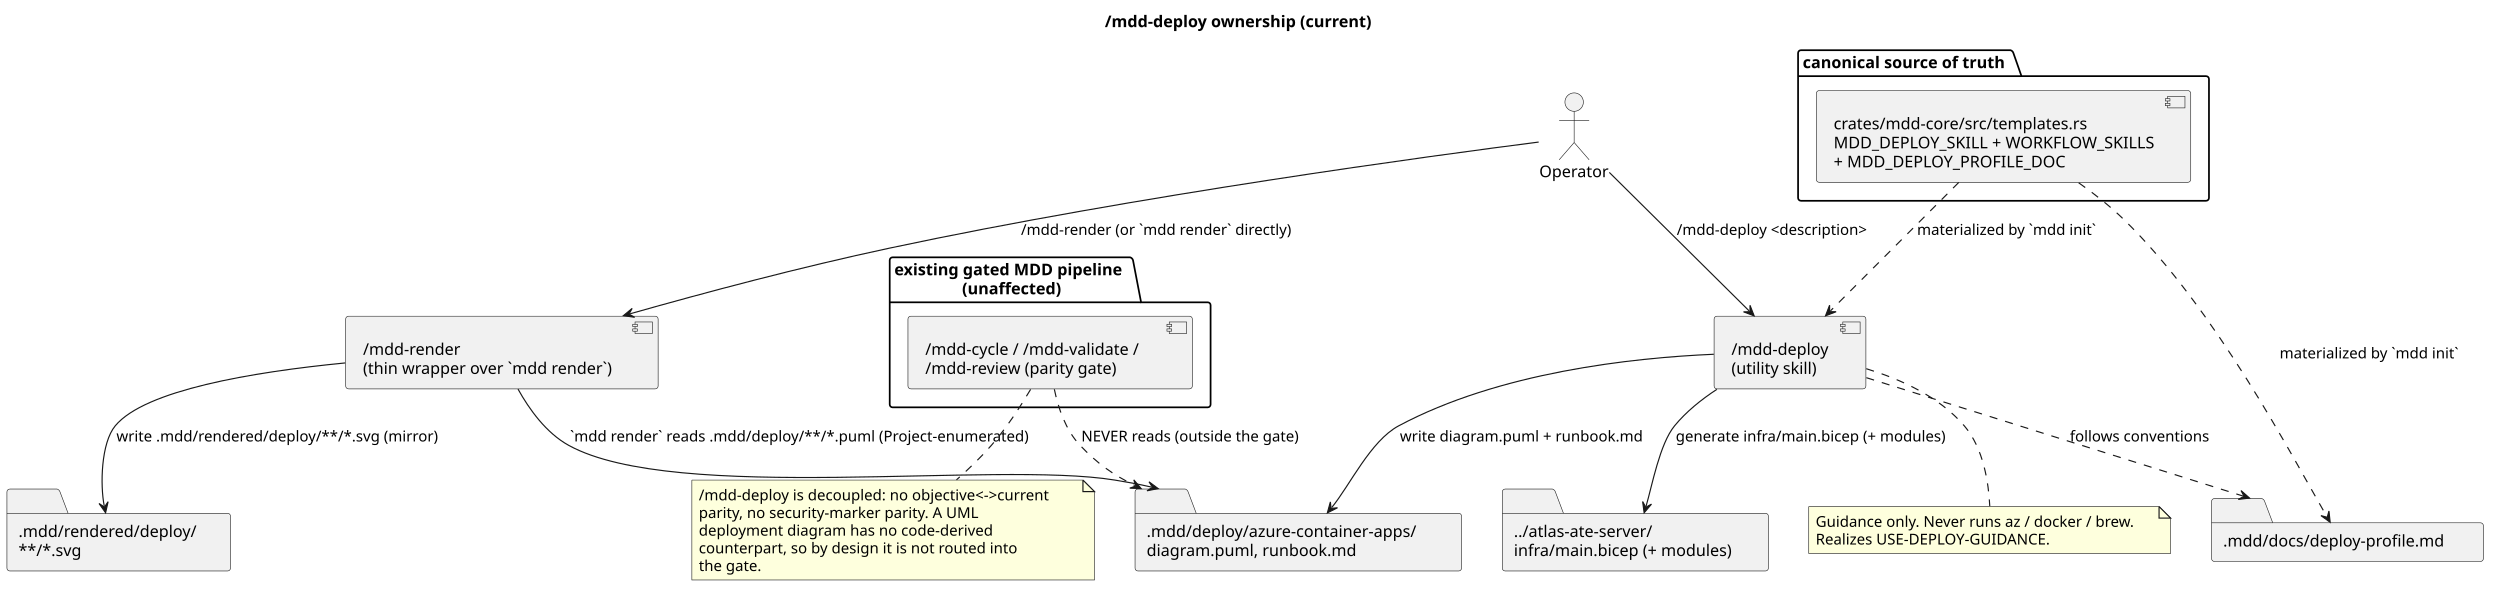
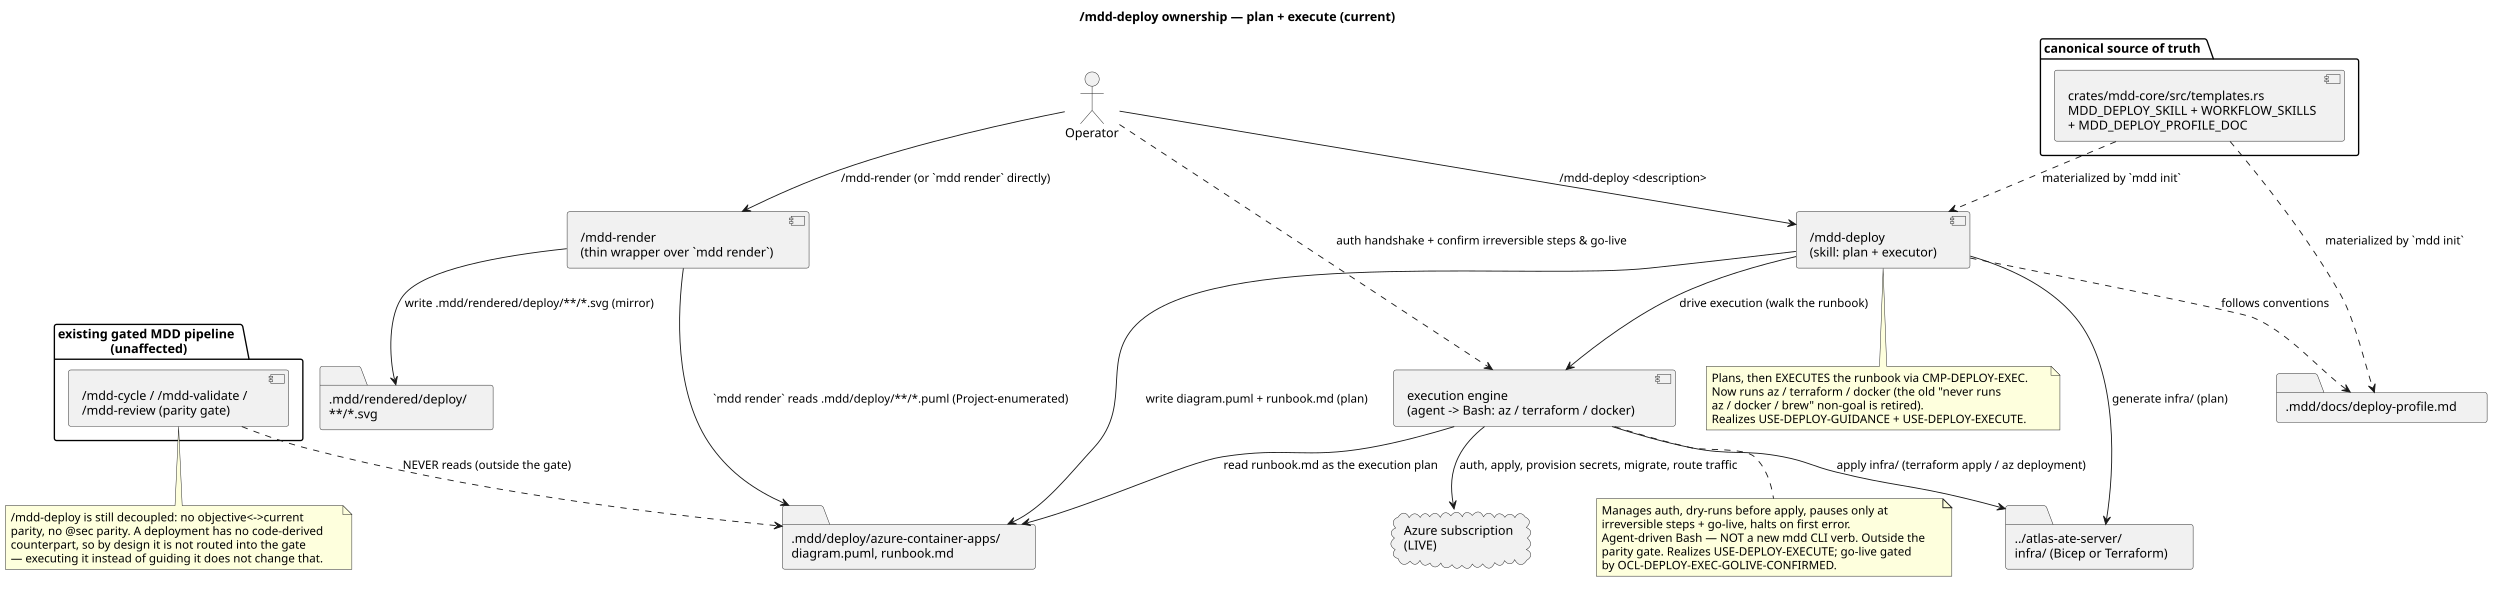
- <svg xmlns="http://www.w3.org/2000/svg" contentStyleType="text/css" data-diagram-type="DESCRIPTION" height="517px" preserveAspectRatio="none" style="width:2166px;height:517px;background:#FFFFFF;" version="1.1" viewBox="0 0 2166 517" width="2166px" zoomAndPan="magnify">
+ <svg xmlns="http://www.w3.org/2000/svg" contentStyleType="text/css" data-diagram-type="DESCRIPTION" height="659px" preserveAspectRatio="none" style="width:2797px;height:659px;background:#FFFFFF;" version="1.1" viewBox="0 0 2797 659" width="2797px" zoomAndPan="magnify">
  <defs />
  <g>
-     <g class="title" data-source-line="20">
-       <text fill="#000000" font-family="sans-serif" font-size="14" font-weight="700" lengthAdjust="spacing" textLength="245.171" x="957.216" y="23.535">/mdd-deploy ownership (current)</text>
+     <g class="title" data-source-line="28">
+       <text fill="#000000" font-family="sans-serif" font-size="14" font-weight="700" lengthAdjust="spacing" textLength="375.218" x="1207.682" y="23.535">/mdd-deploy ownership — plan + execute (current)</text>
    </g>
-     <g class="cluster" data-qualified-name="canonical source of truth" data-source-line="32" id="ent0009">
-       <path d="M1560.35,43.488 L1741.908,43.488 A3.75,3.75 0 0 1 1744.408,45.988 L1751.408,65.977 L1911.35,65.977 A2.5,2.5 0 0 1 1913.85,68.477 L1913.85,171.448 A2.5,2.5 0 0 1 1911.35,173.948 L1560.35,173.948 A2.5,2.5 0 0 1 1557.85,171.448 L1557.85,45.988 A2.5,2.5 0 0 1 1560.35,43.488" fill="none" style="stroke:#000000;stroke-width:1.5;" />
-       <line style="stroke:#000000;stroke-width:1.5;" x1="1557.85" x2="1751.408" y1="65.977" y2="65.977" />
-       <text fill="#000000" font-family="sans-serif" font-size="14" font-weight="700" lengthAdjust="spacing" textLength="180.558" x="1561.85" y="59.023">canonical source of truth</text>
+     <g class="cluster" data-qualified-name="canonical source of truth" data-source-line="42" id="ent0011">
+       <path d="M2285.33,43.488 L2466.888,43.488 A3.75,3.75 0 0 1 2469.388,45.988 L2476.388,65.977 L2636.33,65.977 A2.5,2.5 0 0 1 2638.83,68.477 L2638.83,171.448 A2.5,2.5 0 0 1 2636.33,173.948 L2285.33,173.948 A2.5,2.5 0 0 1 2282.83,171.448 L2282.83,45.988 A2.5,2.5 0 0 1 2285.33,43.488" fill="none" style="stroke:#000000;stroke-width:1.5;" />
+       <line style="stroke:#000000;stroke-width:1.5;" x1="2282.83" x2="2476.388" y1="65.977" y2="65.977" />
+       <text fill="#000000" font-family="sans-serif" font-size="14" font-weight="700" lengthAdjust="spacing" textLength="180.558" x="2286.83" y="59.023">canonical source of truth</text>
    </g>
-     <g class="cluster" data-qualified-name="existing gated MDD pipeline.n.unaffected." data-source-line="36" id="ent0011">
-       <path d="M773.35,222.948 L979.134,222.948 A3.75,3.75 0 0 1 981.634,225.448 L988.634,261.925 L1046.35,261.925 A2.5,2.5 0 0 1 1048.85,264.425 L1048.85,350.428 A2.5,2.5 0 0 1 1046.35,352.928 L773.35,352.928 A2.5,2.5 0 0 1 770.85,350.428 L770.85,225.448 A2.5,2.5 0 0 1 773.35,222.948" fill="none" style="stroke:#000000;stroke-width:1.5;" />
-       <line style="stroke:#000000;stroke-width:1.5;" x1="770.85" x2="988.634" y1="261.925" y2="261.925" />
-       <text fill="#000000" font-family="sans-serif" font-size="14" font-weight="700" lengthAdjust="spacing" textLength="204.784" x="774.85" y="238.483">existing gated MDD pipeline</text>
-       <text fill="#000000" font-family="sans-serif" font-size="14" font-weight="700" lengthAdjust="spacing" textLength="87.411" x="833.537" y="254.972">(unaffected)</text>
+     <g class="cluster" data-qualified-name="existing gated MDD pipeline.n.unaffected." data-source-line="46" id="ent0013">
+       <path d="M63.33,362.928 L269.114,362.928 A3.75,3.75 0 0 1 271.614,365.428 L278.614,401.905 L336.33,401.905 A2.5,2.5 0 0 1 338.83,404.405 L338.83,490.398 A2.5,2.5 0 0 1 336.33,492.898 L63.33,492.898 A2.5,2.5 0 0 1 60.83,490.398 L60.83,365.428 A2.5,2.5 0 0 1 63.33,362.928" fill="none" style="stroke:#000000;stroke-width:1.5;" />
+       <line style="stroke:#000000;stroke-width:1.5;" x1="60.83" x2="278.614" y1="401.905" y2="401.905" />
+       <text fill="#000000" font-family="sans-serif" font-size="14" font-weight="700" lengthAdjust="spacing" textLength="204.784" x="64.83" y="378.463">existing gated MDD pipeline</text>
+       <text fill="#000000" font-family="sans-serif" font-size="14" font-weight="700" lengthAdjust="spacing" textLength="87.411" x="123.516" y="394.952">(unaffected)</text>
    </g>
-     <g class="entity" data-qualified-name="canonical source of truth.Templates" data-source-line="33" id="ent0010">
-       <rect fill="#F1F1F1" height="79.465" rx="2.5" ry="2.5" style="stroke:#181818;stroke-width:0.5;" width="324.389" x="1573.66" y="78.488" />
-       <rect fill="#F1F1F1" height="10" style="stroke:#181818;stroke-width:0.5;" width="15" x="1878.049" y="83.488" />
-       <rect fill="#F1F1F1" height="2" style="stroke:#181818;stroke-width:0.5;" width="4" x="1876.049" y="85.488" />
-       <rect fill="#F1F1F1" height="2" style="stroke:#181818;stroke-width:0.5;" width="4" x="1876.049" y="89.488" />
-       <text fill="#000000" font-family="sans-serif" font-size="14" lengthAdjust="spacing" textLength="235.122" x="1588.66" y="112.023">crates/mdd-core/src/templates.rs</text>
-       <text fill="#000000" font-family="sans-serif" font-size="14" lengthAdjust="spacing" textLength="284.389" x="1588.66" y="128.512">MDD_DEPLOY_SKILL + WORKFLOW_SKILLS</text>
-       <text fill="#000000" font-family="sans-serif" font-size="14" lengthAdjust="spacing" textLength="207.573" x="1588.66" y="145">+ MDD_DEPLOY_PROFILE_DOC</text>
+     <g class="entity" data-qualified-name="canonical source of truth.Templates" data-source-line="43" id="ent0012">
+       <rect fill="#F1F1F1" height="79.465" rx="2.5" ry="2.5" style="stroke:#181818;stroke-width:0.5;" width="324.389" x="2298.63" y="78.488" />
+       <rect fill="#F1F1F1" height="10" style="stroke:#181818;stroke-width:0.5;" width="15" x="2603.019" y="83.488" />
+       <rect fill="#F1F1F1" height="2" style="stroke:#181818;stroke-width:0.5;" width="4" x="2601.019" y="85.488" />
+       <rect fill="#F1F1F1" height="2" style="stroke:#181818;stroke-width:0.5;" width="4" x="2601.019" y="89.488" />
+       <text fill="#000000" font-family="sans-serif" font-size="14" lengthAdjust="spacing" textLength="235.122" x="2313.63" y="112.023">crates/mdd-core/src/templates.rs</text>
+       <text fill="#000000" font-family="sans-serif" font-size="14" lengthAdjust="spacing" textLength="284.389" x="2313.63" y="128.512">MDD_DEPLOY_SKILL + WORKFLOW_SKILLS</text>
+       <text fill="#000000" font-family="sans-serif" font-size="14" lengthAdjust="spacing" textLength="207.573" x="2313.63" y="145">+ MDD_DEPLOY_PROFILE_DOC</text>
    </g>
-     <g class="entity" data-qualified-name="existing gated MDD pipeline.n.unaffected..Gate" data-source-line="37" id="ent0012">
-       <rect fill="#F1F1F1" height="62.977" rx="2.5" ry="2.5" style="stroke:#181818;stroke-width:0.5;" width="246.398" x="786.65" y="273.948" />
-       <rect fill="#F1F1F1" height="10" style="stroke:#181818;stroke-width:0.5;" width="15" x="1013.048" y="278.948" />
-       <rect fill="#F1F1F1" height="2" style="stroke:#181818;stroke-width:0.5;" width="4" x="1011.048" y="280.948" />
-       <rect fill="#F1F1F1" height="2" style="stroke:#181818;stroke-width:0.5;" width="4" x="1011.048" y="284.948" />
-       <text fill="#000000" font-family="sans-serif" font-size="14" lengthAdjust="spacing" textLength="206.398" x="801.65" y="307.483">/mdd-cycle / /mdd-validate /</text>
-       <text fill="#000000" font-family="sans-serif" font-size="14" lengthAdjust="spacing" textLength="175.875" x="801.65" y="323.972">/mdd-review (parity gate)</text>
+     <g class="entity" data-qualified-name="existing gated MDD pipeline.n.unaffected..Gate" data-source-line="47" id="ent0014">
+       <rect fill="#F1F1F1" height="62.977" rx="2.5" ry="2.5" style="stroke:#181818;stroke-width:0.5;" width="246.398" x="76.63" y="413.928" />
+       <rect fill="#F1F1F1" height="10" style="stroke:#181818;stroke-width:0.5;" width="15" x="303.027" y="418.928" />
+       <rect fill="#F1F1F1" height="2" style="stroke:#181818;stroke-width:0.5;" width="4" x="301.027" y="420.928" />
+       <rect fill="#F1F1F1" height="2" style="stroke:#181818;stroke-width:0.5;" width="4" x="301.027" y="424.928" />
+       <text fill="#000000" font-family="sans-serif" font-size="14" lengthAdjust="spacing" textLength="206.398" x="91.63" y="447.463">/mdd-cycle / /mdd-validate /</text>
+       <text fill="#000000" font-family="sans-serif" font-size="14" lengthAdjust="spacing" textLength="175.875" x="91.63" y="463.952">/mdd-review (parity gate)</text>
    </g>
-     <g class="entity" data-qualified-name="Op" data-source-line="22" id="ent0002">
-       <ellipse cx="1363.846" cy="88.468" fill="#F1F1F1" rx="8" ry="8" style="stroke:#181818;stroke-width:0.5;" />
-       <path d="M1363.846,96.468 L1363.846,123.468 M1350.846,104.468 L1376.846,104.468 M1363.846,123.468 L1350.846,138.468 M1363.846,123.468 L1376.846,138.468" fill="none" style="stroke:#181818;stroke-width:0.5;" />
-       <text fill="#000000" font-family="sans-serif" font-size="14" lengthAdjust="spacing" textLength="60.512" x="1333.59" y="153.503">Operator</text>
+     <g class="entity" data-qualified-name="Op" data-source-line="30" id="ent0002">
+       <ellipse cx="1221.826" cy="88.468" fill="#F1F1F1" rx="8" ry="8" style="stroke:#181818;stroke-width:0.5;" />
+       <path d="M1221.826,96.468 L1221.826,123.468 M1208.826,104.468 L1234.826,104.468 M1221.826,123.468 L1208.826,138.468 M1221.826,123.468 L1234.826,138.468" fill="none" style="stroke:#181818;stroke-width:0.5;" />
+       <text fill="#000000" font-family="sans-serif" font-size="14" lengthAdjust="spacing" textLength="60.512" x="1191.57" y="153.503">Operator</text>
    </g>
-     <g class="entity" data-qualified-name="Skill" data-source-line="24" id="ent0003">
-       <rect fill="#F1F1F1" height="62.977" rx="2.5" ry="2.5" style="stroke:#181818;stroke-width:0.5;" width="131.519" x="1485.09" y="273.948" />
-       <rect fill="#F1F1F1" height="10" style="stroke:#181818;stroke-width:0.5;" width="15" x="1596.61" y="278.948" />
-       <rect fill="#F1F1F1" height="2" style="stroke:#181818;stroke-width:0.5;" width="4" x="1594.61" y="280.948" />
-       <rect fill="#F1F1F1" height="2" style="stroke:#181818;stroke-width:0.5;" width="4" x="1594.61" y="284.948" />
-       <text fill="#000000" font-family="sans-serif" font-size="14" lengthAdjust="spacing" textLength="91.519" x="1500.09" y="307.483">/mdd-deploy</text>
-       <text fill="#000000" font-family="sans-serif" font-size="14" lengthAdjust="spacing" textLength="79.611" x="1500.09" y="323.972">(utility skill)</text>
+     <g class="entity" data-qualified-name="Skill" data-source-line="32" id="ent0003">
+       <rect fill="#F1F1F1" height="62.977" rx="2.5" ry="2.5" style="stroke:#181818;stroke-width:0.5;" width="194.301" x="2009.68" y="236.948" />
+       <rect fill="#F1F1F1" height="10" style="stroke:#181818;stroke-width:0.5;" width="15" x="2183.981" y="241.948" />
+       <rect fill="#F1F1F1" height="2" style="stroke:#181818;stroke-width:0.5;" width="4" x="2181.981" y="243.948" />
+       <rect fill="#F1F1F1" height="2" style="stroke:#181818;stroke-width:0.5;" width="4" x="2181.981" y="247.948" />
+       <text fill="#000000" font-family="sans-serif" font-size="14" lengthAdjust="spacing" textLength="91.519" x="2024.68" y="270.483">/mdd-deploy</text>
+       <text fill="#000000" font-family="sans-serif" font-size="14" lengthAdjust="spacing" textLength="154.301" x="2024.68" y="286.972">(skill: plan + executor)</text>
    </g>
-     <g class="entity" data-qualified-name="Render" data-source-line="25" id="ent0004">
-       <rect fill="#F1F1F1" height="62.977" rx="2.5" ry="2.5" style="stroke:#181818;stroke-width:0.5;" width="270.706" x="299.5" y="273.948" />
-       <rect fill="#F1F1F1" height="10" style="stroke:#181818;stroke-width:0.5;" width="15" x="550.206" y="278.948" />
-       <rect fill="#F1F1F1" height="2" style="stroke:#181818;stroke-width:0.5;" width="4" x="548.206" y="280.948" />
-       <rect fill="#F1F1F1" height="2" style="stroke:#181818;stroke-width:0.5;" width="4" x="548.206" y="284.948" />
-       <text fill="#000000" font-family="sans-serif" font-size="14" lengthAdjust="spacing" textLength="90.692" x="314.5" y="307.483">/mdd-render</text>
-       <text fill="#000000" font-family="sans-serif" font-size="14" lengthAdjust="spacing" textLength="230.706" x="314.5" y="323.972">(thin wrapper over `mdd render`)</text>
+     <g class="entity" data-qualified-name="Render" data-source-line="33" id="ent0004">
+       <rect fill="#F1F1F1" height="62.977" rx="2.5" ry="2.5" style="stroke:#181818;stroke-width:0.5;" width="270.706" x="634.47" y="236.948" />
+       <rect fill="#F1F1F1" height="10" style="stroke:#181818;stroke-width:0.5;" width="15" x="885.176" y="241.948" />
+       <rect fill="#F1F1F1" height="2" style="stroke:#181818;stroke-width:0.5;" width="4" x="883.176" y="243.948" />
+       <rect fill="#F1F1F1" height="2" style="stroke:#181818;stroke-width:0.5;" width="4" x="883.176" y="247.948" />
+       <text fill="#000000" font-family="sans-serif" font-size="14" lengthAdjust="spacing" textLength="90.692" x="649.47" y="270.483">/mdd-render</text>
+       <text fill="#000000" font-family="sans-serif" font-size="14" lengthAdjust="spacing" textLength="230.706" x="649.47" y="286.972">(thin wrapper over `mdd render`)</text>
    </g>
-     <g class="entity" data-qualified-name="Store" data-source-line="27" id="ent0005">
-       <path d="M985.91,423.718 L1026.91,423.718 A3.75,3.75 0 0 1 1029.41,426.218 L1036.41,444.718 L1263.799,444.718 A2.5,2.5 0 0 1 1266.299,447.218 L1266.299,492.195 A2.5,2.5 0 0 1 1263.799,494.695 L985.91,494.695 A2.5,2.5 0 0 1 983.41,492.195 L983.41,426.218 A2.5,2.5 0 0 1 985.91,423.718" fill="#F1F1F1" style="stroke:#181818;stroke-width:0.5;" />
-       <line style="stroke:#181818;stroke-width:0.5;" x1="983.41" x2="1036.41" y1="444.718" y2="444.718" />
-       <text fill="#000000" font-family="sans-serif" font-size="14" lengthAdjust="spacing" textLength="252.889" x="993.41" y="465.253">.mdd/deploy/azure-container-apps/</text>
-       <text fill="#000000" font-family="sans-serif" font-size="14" lengthAdjust="spacing" textLength="187.366" x="993.41" y="481.742">diagram.puml, runbook.md</text>
+     <g class="entity" data-qualified-name="Exec" data-source-line="34" id="ent0005">
+       <rect fill="#F1F1F1" height="62.977" rx="2.5" ry="2.5" style="stroke:#181818;stroke-width:0.5;" width="315.071" x="1559.29" y="413.928" />
+       <rect fill="#F1F1F1" height="10" style="stroke:#181818;stroke-width:0.5;" width="15" x="1854.361" y="418.928" />
+       <rect fill="#F1F1F1" height="2" style="stroke:#181818;stroke-width:0.5;" width="4" x="1852.361" y="420.928" />
+       <rect fill="#F1F1F1" height="2" style="stroke:#181818;stroke-width:0.5;" width="4" x="1852.361" y="424.928" />
+       <text fill="#000000" font-family="sans-serif" font-size="14" lengthAdjust="spacing" textLength="116.799" x="1574.29" y="447.463">execution engine</text>
+       <text fill="#000000" font-family="sans-serif" font-size="14" lengthAdjust="spacing" textLength="275.071" x="1574.29" y="463.952">(agent -&gt; Bash: az / terraform / docker)</text>
    </g>
-     <g class="entity" data-qualified-name="Target" data-source-line="28" id="ent0006">
-       <path d="M1304.08,423.718 L1345.08,423.718 A3.75,3.75 0 0 1 1347.58,426.218 L1354.58,444.718 L1529.619,444.718 A2.5,2.5 0 0 1 1532.119,447.218 L1532.119,492.195 A2.5,2.5 0 0 1 1529.619,494.695 L1304.08,494.695 A2.5,2.5 0 0 1 1301.58,492.195 L1301.58,426.218 A2.5,2.5 0 0 1 1304.08,423.718" fill="#F1F1F1" style="stroke:#181818;stroke-width:0.5;" />
-       <line style="stroke:#181818;stroke-width:0.5;" x1="1301.58" x2="1354.58" y1="444.718" y2="444.718" />
-       <text fill="#000000" font-family="sans-serif" font-size="14" lengthAdjust="spacing" textLength="133.834" x="1311.58" y="465.253">../atlas-ate-server/</text>
-       <text fill="#000000" font-family="sans-serif" font-size="14" lengthAdjust="spacing" textLength="200.539" x="1311.58" y="481.742">infra/main.bicep (+ modules)</text>
+     <g class="entity" data-qualified-name="Store" data-source-line="36" id="ent0006">
+       <path d="M877.88,565.828 L918.88,565.828 A3.75,3.75 0 0 1 921.38,568.328 L928.38,586.828 L1155.769,586.828 A2.5,2.5 0 0 1 1158.269,589.328 L1158.269,634.305 A2.5,2.5 0 0 1 1155.769,636.805 L877.88,636.805 A2.5,2.5 0 0 1 875.38,634.305 L875.38,568.328 A2.5,2.5 0 0 1 877.88,565.828" fill="#F1F1F1" style="stroke:#181818;stroke-width:0.5;" />
+       <line style="stroke:#181818;stroke-width:0.5;" x1="875.38" x2="928.38" y1="586.828" y2="586.828" />
+       <text fill="#000000" font-family="sans-serif" font-size="14" lengthAdjust="spacing" textLength="252.889" x="885.38" y="607.363">.mdd/deploy/azure-container-apps/</text>
+       <text fill="#000000" font-family="sans-serif" font-size="14" lengthAdjust="spacing" textLength="187.366" x="885.38" y="623.852">diagram.puml, runbook.md</text>
    </g>
-     <g class="entity" data-qualified-name="Rendered" data-source-line="29" id="ent0007">
-       <path d="M8.5,423.718 L49.5,423.718 A3.75,3.75 0 0 1 52,426.218 L59,444.718 L197.2,444.718 A2.5,2.5 0 0 1 199.7,447.218 L199.7,492.195 A2.5,2.5 0 0 1 197.2,494.695 L8.5,494.695 A2.5,2.5 0 0 1 6,492.195 L6,426.218 A2.5,2.5 0 0 1 8.5,423.718" fill="#F1F1F1" style="stroke:#181818;stroke-width:0.5;" />
-       <line style="stroke:#181818;stroke-width:0.5;" x1="6" x2="59" y1="444.718" y2="444.718" />
-       <text fill="#000000" font-family="sans-serif" font-size="14" lengthAdjust="spacing" textLength="163.7" x="16" y="465.253">.mdd/rendered/deploy/</text>
-       <text fill="#000000" font-family="sans-serif" font-size="14" lengthAdjust="spacing" textLength="55.125" x="16" y="481.742">**/*.svg</text>
+     <g class="entity" data-qualified-name="Target" data-source-line="37" id="ent0007">
+       <path d="M2246.49,565.828 L2287.49,565.828 A3.75,3.75 0 0 1 2289.99,568.328 L2296.99,586.828 L2451.166,586.828 A2.5,2.5 0 0 1 2453.666,589.328 L2453.666,634.305 A2.5,2.5 0 0 1 2451.166,636.805 L2246.49,636.805 A2.5,2.5 0 0 1 2243.99,634.305 L2243.99,568.328 A2.5,2.5 0 0 1 2246.49,565.828" fill="#F1F1F1" style="stroke:#181818;stroke-width:0.5;" />
+       <line style="stroke:#181818;stroke-width:0.5;" x1="2243.99" x2="2296.99" y1="586.828" y2="586.828" />
+       <text fill="#000000" font-family="sans-serif" font-size="14" lengthAdjust="spacing" textLength="133.834" x="2253.99" y="607.363">../atlas-ate-server/</text>
+       <text fill="#000000" font-family="sans-serif" font-size="14" lengthAdjust="spacing" textLength="179.676" x="2253.99" y="623.852">infra/ (Bicep or Terraform)</text>
    </g>
-     <g class="entity" data-qualified-name="ProfileDoc" data-source-line="30" id="ent0008">
-       <path d="M1918.6,431.958 L1959.6,431.958 A3.75,3.75 0 0 1 1962.1,434.458 L1969.1,452.958 L2149.102,452.958 A2.5,2.5 0 0 1 2151.602,455.458 L2151.602,483.947 A2.5,2.5 0 0 1 2149.102,486.447 L1918.6,486.447 A2.5,2.5 0 0 1 1916.1,483.947 L1916.1,434.458 A2.5,2.5 0 0 1 1918.6,431.958" fill="#F1F1F1" style="stroke:#181818;stroke-width:0.5;" />
-       <line style="stroke:#181818;stroke-width:0.5;" x1="1916.1" x2="1969.1" y1="452.958" y2="452.958" />
-       <text fill="#000000" font-family="sans-serif" font-size="14" lengthAdjust="spacing" textLength="205.502" x="1926.1" y="473.493">.mdd/docs/deploy-profile.md</text>
+     <g class="entity" data-qualified-name="Rendered" data-source-line="38" id="ent0008">
+       <path d="M360.48,409.928 L401.48,409.928 A3.75,3.75 0 0 1 403.98,412.428 L410.98,430.928 L549.18,430.928 A2.5,2.5 0 0 1 551.68,433.428 L551.68,478.405 A2.5,2.5 0 0 1 549.18,480.905 L360.48,480.905 A2.5,2.5 0 0 1 357.98,478.405 L357.98,412.428 A2.5,2.5 0 0 1 360.48,409.928" fill="#F1F1F1" style="stroke:#181818;stroke-width:0.5;" />
+       <line style="stroke:#181818;stroke-width:0.5;" x1="357.98" x2="410.98" y1="430.928" y2="430.928" />
+       <text fill="#000000" font-family="sans-serif" font-size="14" lengthAdjust="spacing" textLength="163.7" x="367.98" y="451.463">.mdd/rendered/deploy/</text>
+       <text fill="#000000" font-family="sans-serif" font-size="14" lengthAdjust="spacing" textLength="55.125" x="367.98" y="467.952">**/*.svg</text>
    </g>
-     <g class="entity" data-qualified-name="GMN23" data-source-line="52" id="ent0024">
-       <path d="M1567.09,438.888 L1567.09,479.509 L1880.609,479.509 L1880.609,448.888 L1870.609,438.888 L1567.09,438.888" fill="#FEFFDD" style="stroke:#181818;stroke-width:0.5;" />
-       <path d="M1870.609,438.888 L1870.609,448.888 L1880.609,448.888 L1870.609,438.888" fill="#FEFFDD" style="stroke:#181818;stroke-width:1;" />
-       <text fill="#000000" font-family="sans-serif" font-size="13" lengthAdjust="spacing" textLength="292.519" x="1573.09" y="456.457">Guidance only. Never runs az / docker / brew.</text>
-       <text fill="#000000" font-family="sans-serif" font-size="13" lengthAdjust="spacing" textLength="213.402" x="1573.09" y="471.767">Realizes USE-DEPLOY-GUIDANCE.</text>
+     <g class="entity" data-qualified-name="ProfileDoc" data-source-line="39" id="ent0009">
+       <path d="M2549.58,418.168 L2590.58,418.168 A3.75,3.75 0 0 1 2593.08,420.668 L2600.08,439.168 L2780.082,439.168 A2.5,2.5 0 0 1 2782.582,441.668 L2782.582,470.157 A2.5,2.5 0 0 1 2780.082,472.657 L2549.58,472.657 A2.5,2.5 0 0 1 2547.08,470.157 L2547.08,420.668 A2.5,2.5 0 0 1 2549.58,418.168" fill="#F1F1F1" style="stroke:#181818;stroke-width:0.5;" />
+       <line style="stroke:#181818;stroke-width:0.5;" x1="2547.08" x2="2600.08" y1="439.168" y2="439.168" />
+       <text fill="#000000" font-family="sans-serif" font-size="14" lengthAdjust="spacing" textLength="205.502" x="2557.08" y="459.703">.mdd/docs/deploy-profile.md</text>
    </g>
-     <g class="entity" data-qualified-name="GMN26" data-source-line="57" id="ent0027">
-       <path d="M599.43,415.928 L599.43,502.481 L948.261,502.481 L948.261,425.928 L938.261,415.928 L599.43,415.928" fill="#FEFFDD" style="stroke:#181818;stroke-width:0.5;" />
-       <path d="M938.261,415.928 L938.261,425.928 L948.261,425.928 L938.261,415.928" fill="#FEFFDD" style="stroke:#181818;stroke-width:1;" />
-       <text fill="#000000" font-family="sans-serif" font-size="13" lengthAdjust="spacing" textLength="327.831" x="605.43" y="433.497">/mdd-deploy is decoupled: no objective&lt;-&gt;current</text>
-       <text fill="#000000" font-family="sans-serif" font-size="13" lengthAdjust="spacing" textLength="254.782" x="605.43" y="448.807">parity, no security-marker parity. A UML</text>
-       <text fill="#000000" font-family="sans-serif" font-size="13" lengthAdjust="spacing" textLength="264.938" x="605.43" y="464.118">deployment diagram has no code-derived</text>
-       <text fill="#000000" font-family="sans-serif" font-size="13" lengthAdjust="spacing" textLength="288.59" x="605.43" y="479.428">counterpart, so by design it is not routed into</text>
-       <text fill="#000000" font-family="sans-serif" font-size="13" lengthAdjust="spacing" textLength="55.79" x="605.43" y="494.739">the gate.</text>
+     <g class="entity" data-qualified-name="Az" data-source-line="40" id="ent0010">
+       <path d="M1564.188,578.598 C1567.798,572.813 1573.442,572.221 1576.56,579.079 C1580.368,573.523 1584.981,573.347 1588.977,578.869 C1591.431,574.196 1596.229,572.743 1599.442,578.076 C1603.802,572.91 1607.776,572.822 1611.476,578.789 C1614.212,572.657 1618.76,571.819 1623.19,577.041 C1627.749,571.398 1632.512,571.929 1636.126,578.078 C1638.236,571.77 1643.64,572.313 1647.15,576.624 C1652.196,571.275 1656.181,571.126 1659.777,578.109 C1664.164,571.944 1668.472,573.433 1672.014,578.991 C1674.863,572.944 1680.58,573.982 1683.675,578.726 C1686.635,574.133 1692.201,574.27 1694.901,579.038 C1697.558,573.798 1702.793,572.856 1706.203,578.236 C1712.638,581.625 1712.416,585.311 1707.713,590.116 C1714.54,593.616 1713.811,597.438 1708.789,602.009 C1713.795,606.132 1713.811,611.571 1707.761,614.807 C1714.296,617.806 1714.151,623.288 1708.205,626.75 C1703.395,633.956 1698.746,633.133 1694.53,626.177 C1692.219,632.552 1686.639,631.791 1683.259,627.285 C1681.112,633.669 1676.663,633.973 1672.314,629.506 C1668.713,637.299 1663.863,637.664 1658.779,630.884 C1655.203,635.847 1650.986,636.273 1647.269,631.043 C1644.025,637.376 1640.196,637.309 1635.565,632.501 C1631.46,637.12 1628.063,637.014 1624.569,631.816 C1620.326,636.582 1614.576,636.747 1612.034,629.968 C1608.538,635.132 1603.333,636.48 1599.831,629.974 C1594.57,634.262 1591.289,632.686 1588.666,627.017 C1585.416,632.317 1581.707,633.067 1577.632,627.886 C1572.023,633.755 1566.852,632.248 1564.147,624.92 C1558.804,623.506 1556.845,619.386 1560.926,614.933 C1554.729,611.027 1554.51,606.668 1560.068,601.983 C1554.763,598.014 1555.451,593.344 1561.408,590.714 C1556.988,585.93 1558.055,580.961 1564.188,578.598" fill="#F1F1F1" style="stroke:#181818;stroke-width:0.5;" />
+       <text fill="#000000" font-family="sans-serif" font-size="14" lengthAdjust="spacing" textLength="128.434" x="1570.61" y="598.363">Azure subscription</text>
+       <text fill="#000000" font-family="sans-serif" font-size="14" lengthAdjust="spacing" textLength="37.345" x="1570.61" y="614.852">(LIVE)</text>
    </g>
-     <g class="link" data-entity-1="ent0002" data-entity-2="ent0003" data-link-type="dependency" data-source-line="40" id="lnk13">
-       <path d="M1394.31,149.388 C1428.88,183.628 1480.697,234.957 1515.517,269.437" fill="none" id="Op-to-Skill" style="stroke:#181818;stroke-width:1;" />
-       <polygon fill="#181818" points="1519.78,273.658,1516.199,264.483,1516.227,270.14,1510.57,270.168,1519.78,273.658" style="stroke:#181818;stroke-width:1;" />
-       <text fill="#000000" font-family="sans-serif" font-size="13" lengthAdjust="spacing" textLength="180.407" x="1452.74" y="203.517">/mdd-deploy &lt;description&gt;</text>
+     <g class="entity" data-qualified-name="GMN30" data-source-line="67" id="ent0031">
+       <path d="M1909,409.798 L1909,481.041 A0,0 0 0 0 1909,481.041 L2304.658,481.041 A0,0 0 0 0 2304.658,481.041 L2304.658,419.798 L2294.658,409.798 L2110.83,409.798 L2106.83,300.318 L2102.83,409.798 L1909,409.798 A0,0 0 0 0 1909,409.798" fill="#FEFFDD" style="stroke:#181818;stroke-width:0.5;" />
+       <path d="M2294.658,409.798 L2294.658,419.798 L2304.658,419.798 L2294.658,409.798" fill="#FEFFDD" style="stroke:#181818;stroke-width:0.5;" />
+       <text fill="#000000" font-family="sans-serif" font-size="13" lengthAdjust="spacing" textLength="370.252" x="1915" y="427.367">Plans, then EXECUTES the runbook via CMP-DEPLOY-EXEC.</text>
+       <text fill="#000000" font-family="sans-serif" font-size="13" lengthAdjust="spacing" textLength="340.082" x="1915" y="442.677">Now runs az / terraform / docker (the old "never runs</text>
+       <text fill="#000000" font-family="sans-serif" font-size="13" lengthAdjust="spacing" textLength="254.985" x="1915" y="457.988">az / docker / brew" non-goal is retired).</text>
+       <text fill="#000000" font-family="sans-serif" font-size="13" lengthAdjust="spacing" textLength="374.658" x="1915" y="473.298">Realizes USE-DEPLOY-GUIDANCE + USE-DEPLOY-EXECUTE.</text>
    </g>
-     <g class="link" data-entity-1="ent0010" data-entity-2="ent0003" data-link-type="dependency" data-source-line="41" id="lnk14">
-       <path d="M1697.07,158.048 C1662.74,192.418 1617.54,237.663 1585.87,269.373" fill="none" id="Templates-to-Skill" style="stroke:#181818;stroke-width:1;stroke-dasharray:7,7;" />
-       <polygon fill="#181818" points="1581.63,273.618,1590.82,270.077,1585.163,270.08,1585.16,264.424,1581.63,273.618" style="stroke:#181818;stroke-width:1;" />
-       <text fill="#000000" font-family="sans-serif" font-size="13" lengthAdjust="spacing" textLength="170.301" x="1660.92" y="203.517">materialized by `mdd init`</text>
+     <g class="entity" data-qualified-name="GMN33" data-source-line="74" id="ent0034">
+       <path d="M1785.95,558.038 L1785.95,644.591 L2183.702,644.591 L2183.702,568.038 L2173.702,558.038 L1785.95,558.038" fill="#FEFFDD" style="stroke:#181818;stroke-width:0.5;" />
+       <path d="M2173.702,558.038 L2173.702,568.038 L2183.702,568.038 L2173.702,558.038" fill="#FEFFDD" style="stroke:#181818;stroke-width:1;" />
+       <text fill="#000000" font-family="sans-serif" font-size="13" lengthAdjust="spacing" textLength="334.109" x="1791.95" y="575.607">Manages auth, dry-runs before apply, pauses only at</text>
+       <text fill="#000000" font-family="sans-serif" font-size="13" lengthAdjust="spacing" textLength="299.571" x="1791.95" y="590.917">irreversible steps + go-live, halts on first error.</text>
+       <text fill="#000000" font-family="sans-serif" font-size="13" lengthAdjust="spacing" textLength="376.752" x="1791.95" y="606.228">Agent-driven Bash — NOT a new mdd CLI verb. Outside the</text>
+       <text fill="#000000" font-family="sans-serif" font-size="13" lengthAdjust="spacing" textLength="367.123" x="1791.95" y="621.538">parity gate. Realizes USE-DEPLOY-EXECUTE; go-live gated</text>
+       <text fill="#000000" font-family="sans-serif" font-size="13" lengthAdjust="spacing" textLength="280.966" x="1791.95" y="636.849">by OCL-DEPLOY-EXEC-GOLIVE-CONFIRMED.</text>
    </g>
-     <g class="link" data-entity-1="ent0010" data-entity-2="ent0008" data-link-type="dependency" data-source-line="42" id="lnk15">
-       <path d="M1800.96,158.368 C1814.5,167.888 1828.18,178.618 1839.85,189.948 C1919.41,267.248 1986.263,396.266 2015.833,447.316" fill="none" id="Templates-to-ProfileDoc" style="stroke:#181818;stroke-width:1;stroke-dasharray:7,7;" />
-       <polygon fill="#181818" points="2018.84,452.508,2017.79,442.716,2016.334,448.182,2010.868,446.725,2018.84,452.508" style="stroke:#181818;stroke-width:1;" />
-       <text fill="#000000" font-family="sans-serif" font-size="13" lengthAdjust="spacing" textLength="170.301" x="1975.05" y="310.507">materialized by `mdd init`</text>
+     <g class="entity" data-qualified-name="GMN36" data-source-line="82" id="ent0037">
+       <path d="M6,565.688 L6,636.931 A0,0 0 0 0 6,636.931 L393.653,636.931 A0,0 0 0 0 393.653,636.931 L393.653,575.688 L383.653,565.688 L203.83,565.688 L199.83,477.188 L195.83,565.688 L6,565.688 A0,0 0 0 0 6,565.688" fill="#FEFFDD" style="stroke:#181818;stroke-width:0.5;" />
+       <path d="M383.653,565.688 L383.653,575.688 L393.653,575.688 L383.653,565.688" fill="#FEFFDD" style="stroke:#181818;stroke-width:0.5;" />
+       <text fill="#000000" font-family="sans-serif" font-size="13" lengthAdjust="spacing" textLength="354.707" x="12" y="583.257">/mdd-deploy is still decoupled: no objective&lt;-&gt;current</text>
+       <text fill="#000000" font-family="sans-serif" font-size="13" lengthAdjust="spacing" textLength="366.653" x="12" y="598.567">parity, no @sec parity. A deployment has no code-derived</text>
+       <text fill="#000000" font-family="sans-serif" font-size="13" lengthAdjust="spacing" textLength="344.379" x="12" y="613.878">counterpart, so by design it is not routed into the gate</text>
+       <text fill="#000000" font-family="sans-serif" font-size="13" lengthAdjust="spacing" textLength="365.441" x="12" y="629.188">— executing it instead of guiding it does not change that.</text>
    </g>
-     <g class="link" data-entity-1="ent0003" data-entity-2="ent0005" data-link-type="dependency" data-source-line="43" id="lnk16">
-       <path d="M1484.85,306.928 C1413.56,310.028 1298.57,322.638 1211.85,368.928 C1187.41,381.968 1169.466,420.65 1153.826,439.71" fill="none" id="Skill-to-Store" style="stroke:#181818;stroke-width:1;" />
-       <polygon fill="#181818" points="1150.02,444.348,1158.821,439.928,1153.192,440.483,1152.637,434.853,1150.02,444.348" style="stroke:#181818;stroke-width:1;" />
-       <text fill="#000000" font-family="sans-serif" font-size="13" lengthAdjust="spacing" textLength="219.629" x="1212.85" y="382.497">write diagram.puml + runbook.md</text>
+     <g class="link" data-entity-1="ent0002" data-entity-2="ent0003" data-link-type="dependency" data-source-line="50" id="lnk15">
+       <path d="M1252.55,124.358 C1372.39,144.438 1805.662,216.997 2003.342,250.107" fill="none" id="Op-to-Skill" style="stroke:#181818;stroke-width:1;" />
+       <polygon fill="#181818" points="2009.26,251.098,2001.044,245.667,2004.329,250.272,1999.723,253.557,2009.26,251.098" style="stroke:#181818;stroke-width:1;" />
+       <text fill="#000000" font-family="sans-serif" font-size="13" lengthAdjust="spacing" textLength="180.407" x="1744.59" y="203.517">/mdd-deploy &lt;description&gt;</text>
    </g>
-     <g class="link" data-entity-1="ent0003" data-entity-2="ent0006" data-link-type="dependency" data-source-line="44" id="lnk17">
-       <path d="M1487.49,337.338 C1474.07,346.108 1460.93,356.668 1450.85,368.928 C1438,384.558 1431.37,420.811 1426.17,438.521" fill="none" id="Skill-to-Target" style="stroke:#181818;stroke-width:1;" />
-       <polygon fill="#181818" points="1424.48,444.278,1430.853,436.77,1425.889,439.481,1423.178,434.516,1424.48,444.278" style="stroke:#181818;stroke-width:1;" />
-       <text fill="#000000" font-family="sans-serif" font-size="13" lengthAdjust="spacing" textLength="245.591" x="1451.85" y="382.497">generate infra/main.bicep (+ modules)</text>
+     <g class="link" data-entity-1="ent0012" data-entity-2="ent0003" data-link-type="dependency" data-source-line="51" id="lnk16">
+       <path d="M2367.35,158.358 C2308.97,182.798 2240.394,211.511 2186.155,234.221" fill="none" id="Templates-to-Skill" style="stroke:#181818;stroke-width:1;stroke-dasharray:7,7;" />
+       <polygon fill="#181818" points="2180.62,236.538,2190.466,236.752,2185.232,234.607,2187.377,229.373,2180.62,236.538" style="stroke:#181818;stroke-width:1;" />
+       <text fill="#000000" font-family="sans-serif" font-size="13" lengthAdjust="spacing" textLength="170.301" x="2284.83" y="203.517">materialized by `mdd init`</text>
    </g>
-     <g class="link" data-entity-1="ent0003" data-entity-2="ent0008" data-link-type="dependency" data-source-line="45" id="lnk18">
-       <path d="M1617,327.218 C1703.29,354.338 1848.666,400.02 1943.296,429.75" fill="none" id="Skill-to-ProfileDoc" style="stroke:#181818;stroke-width:1;stroke-dasharray:7,7;" />
-       <polygon fill="#181818" points="1949.02,431.548,1941.633,425.035,1944.25,430.05,1939.235,432.667,1949.02,431.548" style="stroke:#181818;stroke-width:1;" />
-       <text fill="#000000" font-family="sans-serif" font-size="13" lengthAdjust="spacing" textLength="125.074" x="1793.35" y="382.497">follows conventions</text>
+     <g class="link" data-entity-1="ent0012" data-entity-2="ent0009" data-link-type="dependency" data-source-line="52" id="lnk17">
+       <path d="M2495.03,158.228 C2529.53,198.978 2582.71,265.778 2618.83,329.928 C2635.01,358.668 2646.44,409.587 2654.52,433.377" fill="none" id="Templates-to-ProfileDoc" style="stroke:#181818;stroke-width:1;stroke-dasharray:7,7;" />
+       <polygon fill="#181818" points="2656.45,439.058,2657.343,429.25,2654.842,434.324,2649.768,431.823,2656.45,439.058" style="stroke:#181818;stroke-width:1;" />
+       <text fill="#000000" font-family="sans-serif" font-size="13" lengthAdjust="spacing" textLength="170.301" x="2601.45" y="273.507">materialized by `mdd init`</text>
    </g>
-     <g class="link" data-entity-1="ent0002" data-entity-2="ent0004" data-link-type="dependency" data-source-line="46" id="lnk19">
-       <path d="M1333.1,123.078 C1244.99,134.358 984.26,169.418 770.85,214.948 C692.92,231.578 611.793,253.215 545.903,271.855" fill="none" id="Op-to-Render" style="stroke:#181818;stroke-width:1;" />
-       <polygon fill="#181818" points="540.13,273.488,549.879,274.887,544.941,272.127,547.701,267.189,540.13,273.488" style="stroke:#181818;stroke-width:1;" />
-       <text fill="#000000" font-family="sans-serif" font-size="13" lengthAdjust="spacing" textLength="254.846" x="884.57" y="203.517">/mdd-render (or `mdd render` directly)</text>
+     <g class="link" data-entity-1="ent0003" data-entity-2="ent0006" data-link-type="dependency" data-source-line="53" id="lnk18">
+       <path d="M2009.27,281.288 C1960.25,287.118 1899.92,294.138 1845.83,299.928 C1720.39,313.358 1381.42,278.808 1280.83,354.928 C1225.29,396.958 1271.18,449.828 1223.83,500.898 C1197.74,529.038 1167.484,568.633 1133.054,583.923" fill="none" id="Skill-to-Store" style="stroke:#181818;stroke-width:1;" />
+       <polygon fill="#181818" points="1127.57,586.358,1137.419,586.361,1132.14,584.329,1134.172,579.05,1127.57,586.358" style="stroke:#181818;stroke-width:1;" />
+       <text fill="#000000" font-family="sans-serif" font-size="13" lengthAdjust="spacing" textLength="259.384" x="1281.83" y="450.487">write diagram.puml + runbook.md (plan)</text>
    </g>
-     <g class="link" data-entity-1="ent0004" data-entity-2="ent0005" data-link-type="dependency" data-source-line="47" id="lnk20">
-       <path d="M448.8,337.088 C458.5,354.598 473.23,375.158 492.85,385.928 C585.18,436.598 861.9,398.978 965.85,415.928 C978.11,417.928 984.947,419.15 997.557,421.99" fill="none" id="Render-to-Store" style="stroke:#181818;stroke-width:1;" />
-       <polygon fill="#181818" points="1003.41,423.308,995.509,417.429,998.532,422.21,993.751,425.233,1003.41,423.308" style="stroke:#181818;stroke-width:1;" />
-       <text fill="#000000" font-family="sans-serif" font-size="13" lengthAdjust="spacing" textLength="421.84" x="493.85" y="382.497">`mdd render` reads .mdd/deploy/**/*.puml (Project-enumerated)</text>
+     <g class="link" data-entity-1="ent0003" data-entity-2="ent0007" data-link-type="dependency" data-source-line="54" id="lnk19">
+       <path d="M2204.3,286.518 C2246.29,298.748 2292.4,319.578 2321.83,354.928 C2371.73,414.878 2365.281,528.686 2356.831,580.756" fill="none" id="Skill-to-Target" style="stroke:#181818;stroke-width:1;" />
+       <polygon fill="#181818" points="2355.87,586.678,2361.26,578.435,2356.671,581.743,2353.363,577.154,2355.87,586.678" style="stroke:#181818;stroke-width:1;" />
+       <text fill="#000000" font-family="sans-serif" font-size="13" lengthAdjust="spacing" textLength="135.053" x="2362.97" y="450.487">generate infra/ (plan)</text>
    </g>
-     <g class="link" data-entity-1="ent0004" data-entity-2="ent0007" data-link-type="dependency" data-source-line="48" id="lnk21">
-       <path d="M299.08,314.448 C217.81,322.398 125.46,338.098 99.85,368.928 C87.56,383.718 86.712,420.243 90.312,438.383" fill="none" id="Render-to-Rendered" style="stroke:#181818;stroke-width:1;" />
-       <polygon fill="#181818" points="91.48,444.268,93.651,434.662,90.507,439.364,85.805,436.219,91.48,444.268" style="stroke:#181818;stroke-width:1;" />
-       <text fill="#000000" font-family="sans-serif" font-size="13" lengthAdjust="spacing" textLength="290.913" x="100.85" y="382.497">write .mdd/rendered/deploy/**/*.svg (mirror)</text>
+     <g class="link" data-entity-1="ent0003" data-entity-2="ent0009" data-link-type="dependency" data-source-line="55" id="lnk20">
+       <path d="M2204.28,288.718 C2321.68,312.078 2505.12,349.048 2519.83,354.928 C2559.8,370.888 2596.279,415.143 2624.549,435.233" fill="none" id="Skill-to-ProfileDoc" style="stroke:#181818;stroke-width:1;stroke-dasharray:7,7;" />
+       <polygon fill="#181818" points="2629.44,438.708,2624.421,430.234,2625.364,435.812,2619.787,436.755,2629.44,438.708" style="stroke:#181818;stroke-width:1;" />
+       <text fill="#000000" font-family="sans-serif" font-size="13" lengthAdjust="spacing" textLength="125.074" x="2485.12" y="343.497">follows conventions</text>
    </g>
-     <g class="link" data-entity-1="ent0012" data-entity-2="ent0005" data-link-type="dependency" data-source-line="49" id="lnk22">
-       <path d="M913.48,337.248 C916.84,353.518 923.34,372.778 935.85,385.928 C950.63,401.448 963.706,411.03 983.266,420.65" fill="none" id="Gate-to-Store" style="stroke:#181818;stroke-width:1;stroke-dasharray:7,7;" />
-       <polygon fill="#181818" points="988.65,423.298,982.339,415.737,984.163,421.092,978.809,422.916,988.65,423.298" style="stroke:#181818;stroke-width:1;" />
-       <text fill="#000000" font-family="sans-serif" font-size="13" lengthAdjust="spacing" textLength="194.162" x="936.85" y="382.497">NEVER reads (outside the gate)</text>
+     <g class="link" data-entity-1="ent0003" data-entity-2="ent0005" data-link-type="dependency" data-source-line="56" id="lnk21">
+       <path d="M2009.43,287.028 C1967.7,296.618 1919.16,310.558 1877.83,329.928 C1830.93,351.898 1787.965,383.966 1756.815,409.706" fill="none" id="Skill-to-Exec" style="stroke:#181818;stroke-width:1;" />
+       <polygon fill="#181818" points="1752.19,413.528,1761.676,410.879,1756.044,410.343,1756.58,404.712,1752.19,413.528" style="stroke:#181818;stroke-width:1;" />
+       <text fill="#000000" font-family="sans-serif" font-size="13" lengthAdjust="spacing" textLength="219.927" x="1878.83" y="343.497">drive execution (walk the runbook)</text>
    </g>
-     <g class="link" data-entity-1="ent0003" data-entity-2="ent0024" data-link-type="association" data-source-line="52" id="lnk25">
-       <path d="M1616.92,319.438 C1646.81,328.538 1680.21,343.748 1701.85,368.928 C1718.6,388.418 1722.99,418.698 1723.93,438.498" fill="none" id="Skill-GMN23" style="stroke:#181818;stroke-width:1;stroke-dasharray:7,7;" />
+     <g class="link" data-entity-1="ent0005" data-entity-2="ent0006" data-link-type="dependency" data-source-line="57" id="lnk22">
+       <path d="M1626.99,477.278 C1597.06,486.378 1563.32,495.368 1531.83,500.898 C1459.9,513.548 1439.97,499.738 1367.83,511.038 C1324.81,517.778 1231.394,562.79 1149.384,584.85" fill="none" id="Exec-to-Store" style="stroke:#181818;stroke-width:1;" />
+       <polygon fill="#181818" points="1143.59,586.408,1153.32,587.933,1148.418,585.11,1151.242,580.208,1143.59,586.408" style="stroke:#181818;stroke-width:1;" />
+       <text fill="#000000" font-family="sans-serif" font-size="13" lengthAdjust="spacing" textLength="249.152" x="1368.83" y="524.607">read runbook.md as the execution plan</text>
    </g>
-     <g class="link" data-entity-1="ent0012" data-entity-2="ent0027" data-link-type="association" data-source-line="57" id="lnk28">
-       <path d="M892.93,337.358 C883.81,352.718 871.8,371.108 858.85,385.928 C849.8,396.278 839.23,406.448 828.68,415.748" fill="none" id="Gate-GMN26" style="stroke:#181818;stroke-width:1;stroke-dasharray:7,7;" />
+     <g class="link" data-entity-1="ent0005" data-entity-2="ent0007" data-link-type="dependency" data-source-line="58" id="lnk23">
+       <path d="M1803.6,477.258 C1831.46,486.128 1862.67,494.988 1891.83,500.898 C1936.91,510.038 1949.65,502.378 1994.83,511.038 C2021.63,516.168 2027.33,521.528 2053.83,528.038 C2118.58,543.948 2136.05,542.198 2200.83,558.038 C2214.71,561.428 2223.473,563.674 2237.793,567.594" fill="none" id="Exec-to-Target" style="stroke:#181818;stroke-width:1;" />
+       <polygon fill="#181818" points="2243.58,569.178,2235.956,562.944,2238.757,567.858,2233.843,570.66,2243.58,569.178" style="stroke:#181818;stroke-width:1;" />
+       <text fill="#000000" font-family="sans-serif" font-size="13" lengthAdjust="spacing" textLength="293.287" x="2054.83" y="524.607">apply infra/ (terraform apply / az deployment)</text>
+     </g>
+     <g class="link" data-entity-1="ent0005" data-entity-2="ent0010" data-link-type="dependency" data-source-line="59" id="lnk24">
+       <path d="M1660.88,477.208 C1649.19,486.458 1638.42,497.748 1631.83,511.038 C1622.94,528.958 1622.777,545.571 1625.787,563.511" fill="none" id="Exec-to-Az" style="stroke:#181818;stroke-width:1;" />
+       <polygon fill="#181818" points="1626.78,569.428,1629.236,559.89,1625.953,564.497,1621.346,561.214,1626.78,569.428" style="stroke:#181818;stroke-width:1;" />
+       <text fill="#000000" font-family="sans-serif" font-size="13" lengthAdjust="spacing" textLength="325.812" x="1632.83" y="524.607">auth, apply, provision secrets, migrate, route traffic</text>
+     </g>
+     <g class="link" data-entity-1="ent0002" data-entity-2="ent0005" data-link-type="dependency" data-source-line="60" id="lnk25">
+       <path d="M1252.42,139.318 C1336.1,194.288 1564.215,344.154 1664.715,410.174" fill="none" id="Op-to-Exec" style="stroke:#181818;stroke-width:1;stroke-dasharray:7,7;" />
+       <polygon fill="#181818" points="1669.73,413.468,1664.404,405.184,1665.551,410.723,1660.012,411.87,1669.73,413.468" style="stroke:#181818;stroke-width:1;" />
+       <text fill="#000000" font-family="sans-serif" font-size="13" lengthAdjust="spacing" textLength="342.424" x="1495.04" y="273.507">auth handshake + confirm irreversible steps &amp; go-live</text>
+     </g>
+     <g class="link" data-entity-1="ent0002" data-entity-2="ent0004" data-link-type="dependency" data-source-line="61" id="lnk26">
+       <path d="M1191.25,124.988 C1138.91,135.268 1029.15,158.678 939.83,189.948 C902.63,202.968 867.853,218.478 835.893,233.918" fill="none" id="Op-to-Render" style="stroke:#181818;stroke-width:1;" />
+       <polygon fill="#181818" points="830.49,236.528,840.334,236.215,834.992,234.353,836.854,229.012,830.49,236.528" style="stroke:#181818;stroke-width:1;" />
+       <text fill="#000000" font-family="sans-serif" font-size="13" lengthAdjust="spacing" textLength="254.846" x="940.83" y="203.517">/mdd-render (or `mdd render` directly)</text>
+     </g>
+     <g class="link" data-entity-1="ent0004" data-entity-2="ent0006" data-link-type="dependency" data-source-line="62" id="lnk27">
+       <path d="M764.55,300.198 C758.14,348.028 753.01,440.968 796.83,500.898 C818.04,529.918 844.248,548.186 877.008,562.926" fill="none" id="Render-to-Store" style="stroke:#181818;stroke-width:1;" />
+       <polygon fill="#181818" points="882.48,565.388,875.914,558.048,877.92,563.337,872.631,565.343,882.48,565.388" style="stroke:#181818;stroke-width:1;" />
+       <text fill="#000000" font-family="sans-serif" font-size="13" lengthAdjust="spacing" textLength="421.84" x="797.83" y="450.487">`mdd render` reads .mdd/deploy/**/*.puml (Project-enumerated)</text>
+     </g>
+     <g class="link" data-entity-1="ent0004" data-entity-2="ent0008" data-link-type="dependency" data-source-line="63" id="lnk28">
+       <path d="M634.06,278.248 C558.65,286.278 475.39,301.458 451.83,329.928 C433.82,351.678 435.286,399.692 441.426,424.642" fill="none" id="Render-to-Rendered" style="stroke:#181818;stroke-width:1;" />
+       <polygon fill="#181818" points="442.86,430.468,444.594,420.773,441.665,425.613,436.825,422.685,442.86,430.468" style="stroke:#181818;stroke-width:1;" />
+       <text fill="#000000" font-family="sans-serif" font-size="13" lengthAdjust="spacing" textLength="290.913" x="452.83" y="343.497">write .mdd/rendered/deploy/**/*.svg (mirror)</text>
+     </g>
+     <g class="link" data-entity-1="ent0014" data-entity-2="ent0006" data-link-type="dependency" data-source-line="64" id="lnk29">
+       <path d="M270.54,477.278 C292.7,485.988 317.48,494.758 340.83,500.898 C522.08,548.608 731.128,574.717 869.188,588.157" fill="none" id="Gate-to-Store" style="stroke:#181818;stroke-width:1;stroke-dasharray:7,7;" />
+       <polygon fill="#181818" points="875.16,588.738,866.59,583.885,870.183,588.254,865.815,591.847,875.16,588.738" style="stroke:#181818;stroke-width:1;" />
+       <text fill="#000000" font-family="sans-serif" font-size="13" lengthAdjust="spacing" textLength="194.162" x="450.56" y="524.607">NEVER reads (outside the gate)</text>
+     </g>
+     <g class="link" data-entity-1="ent0005" data-entity-2="ent0034" data-link-type="association" data-source-line="74" id="lnk35">
+       <path d="M1806.46,477.348 C1833.63,485.898 1863.73,494.568 1891.83,500.898 C1907.37,504.408 1951.01,500.338 1962.83,511.038 C1975.85,522.818 1981.74,540.958 1984.23,557.818" fill="none" id="Exec-GMN33" style="stroke:#181818;stroke-width:1;stroke-dasharray:7,7;" />
    </g>
  </g>
</svg>
